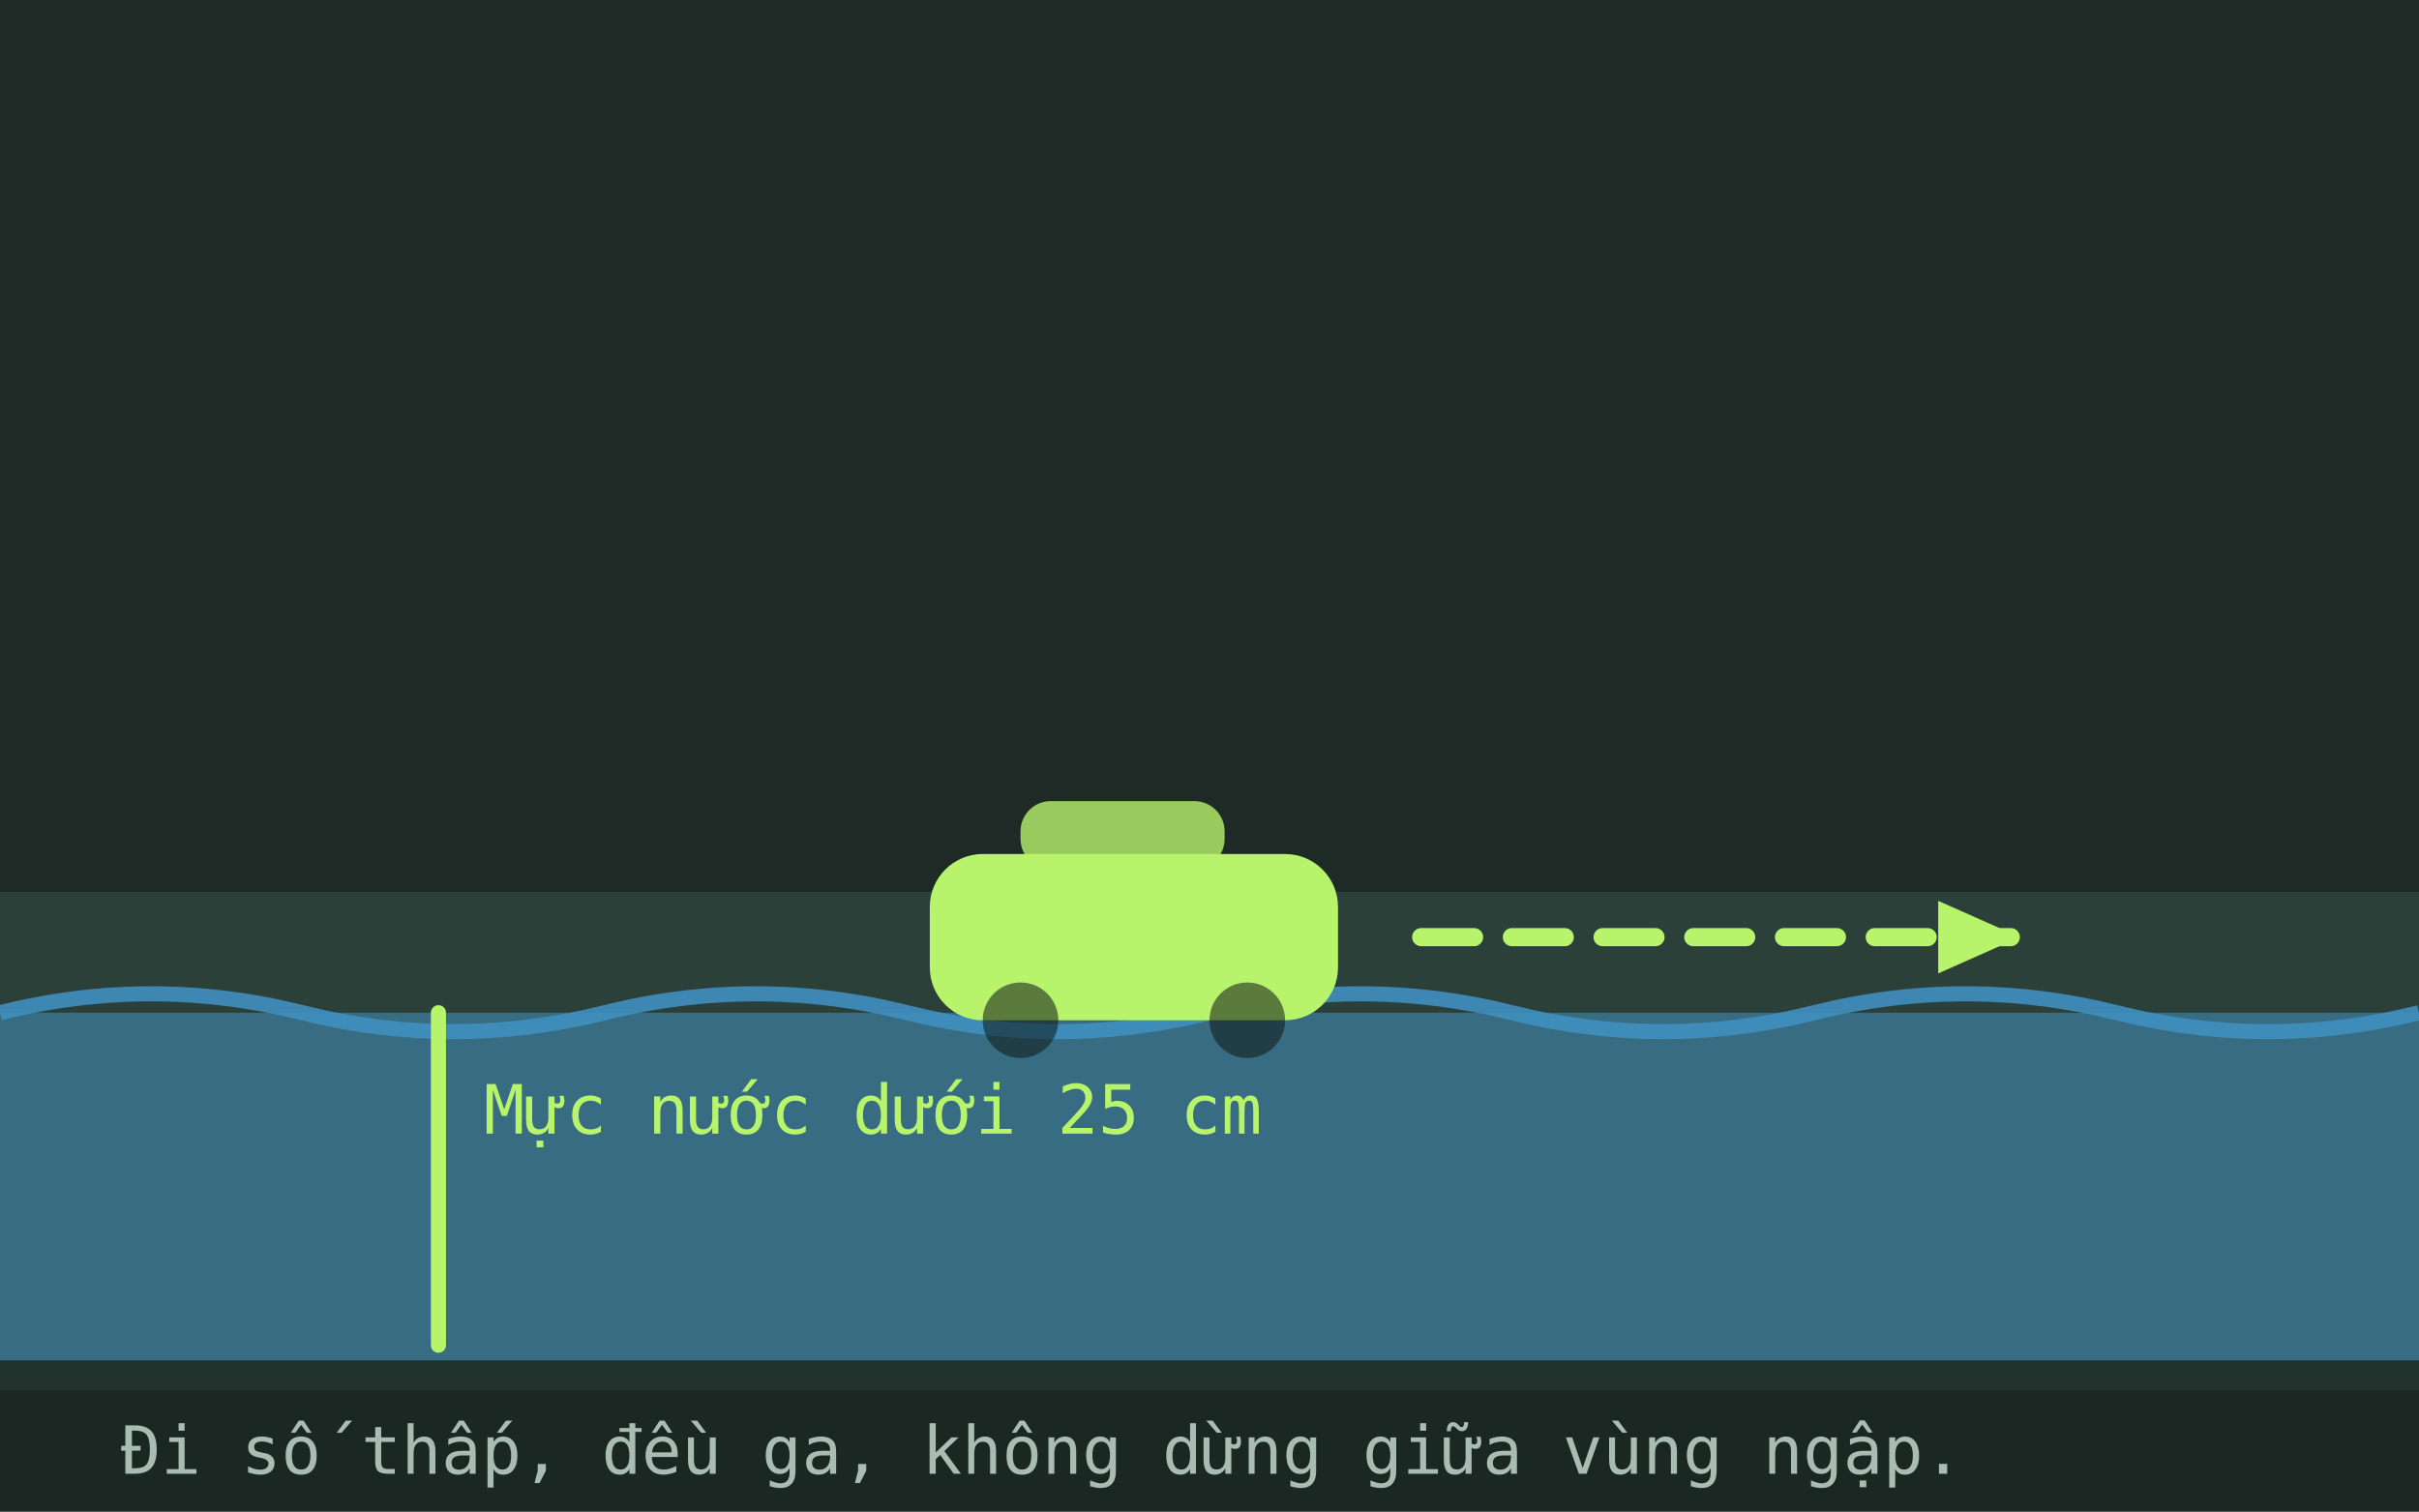
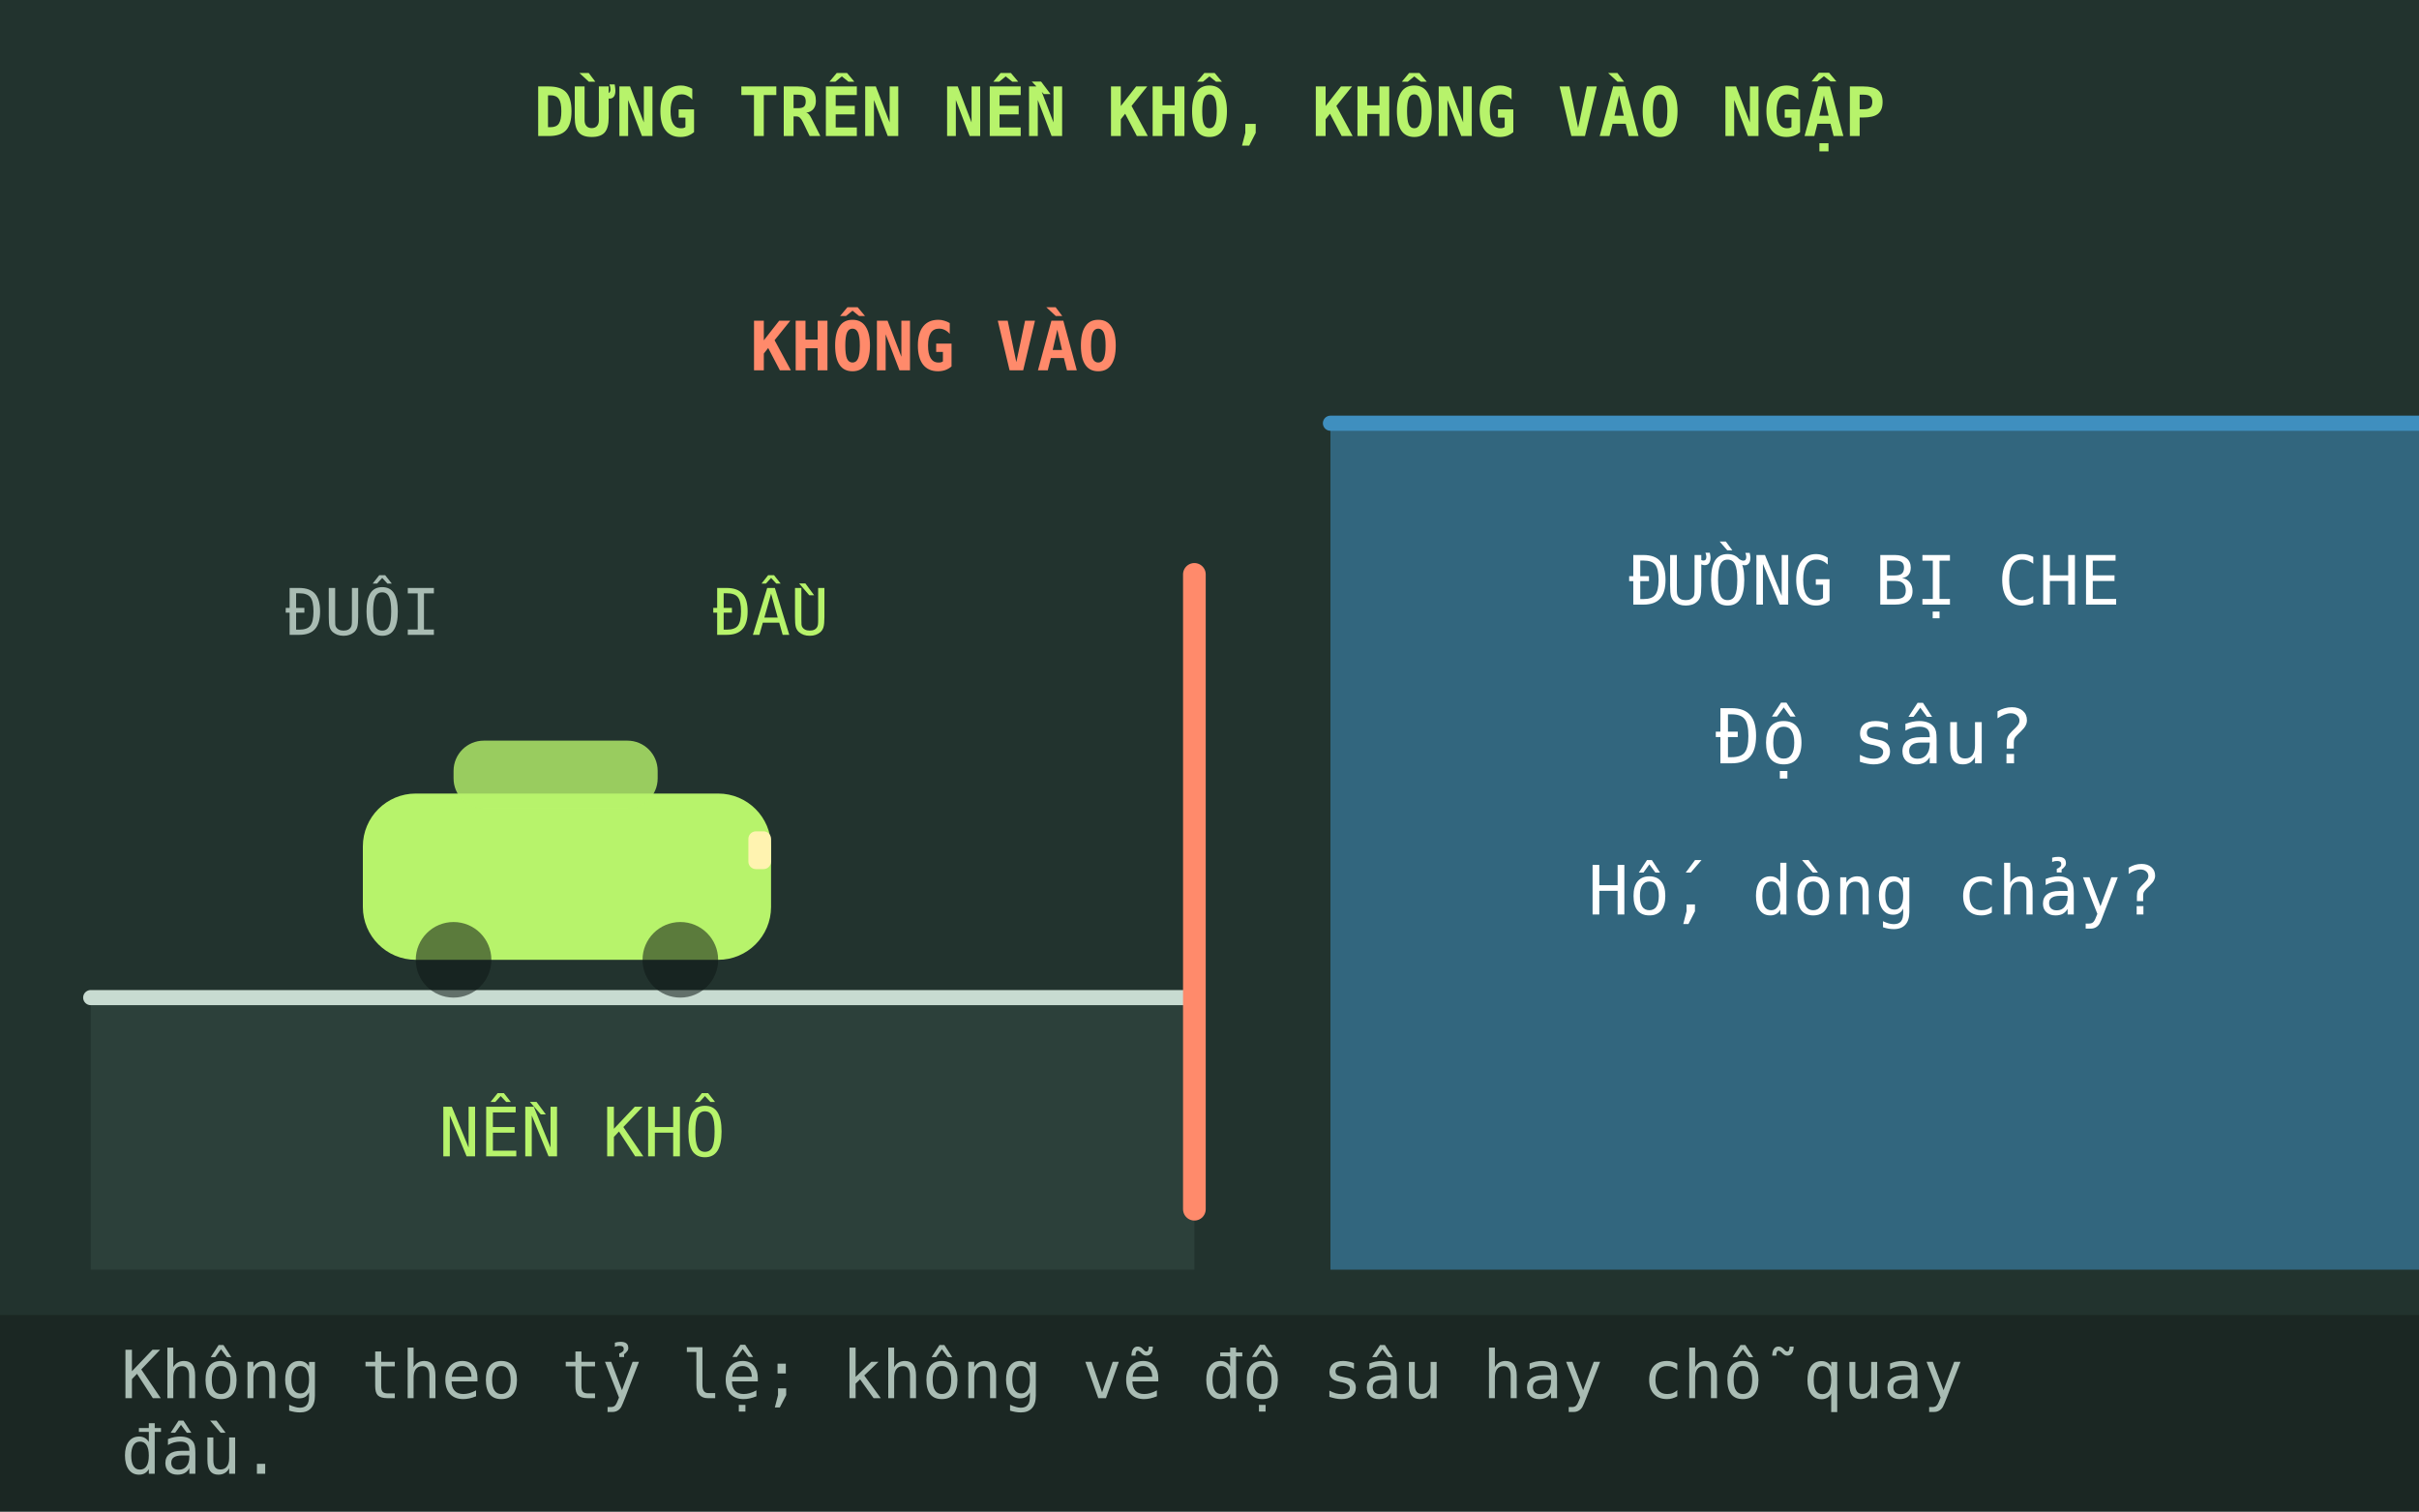
<svg xmlns="http://www.w3.org/2000/svg" viewBox="0 0 320 200" width="320" height="200" role="img" aria-labelledby="ttl">
  <defs>
    <marker id="tip" viewBox="0 0 10 10" refX="8" refY="5" markerWidth="5" markerHeight="5" orient="auto-start-reverse">
      <path d="M0 1L9 5L0 9Z" fill="#b7f36b" />
    </marker>
  </defs>
  <rect x="0" y="0" width="320" height="200" rx="0" fill="#22332e" />
-   <rect x="0" y="0" width="320" height="180" rx="0" fill="#1d2a26" />
-   <rect x="0" y="118" width="320" height="62" rx="0" fill="#2c403a" />
-   <rect x="0" y="134" width="320" height="46" rx="0" fill="#3f8fbf" opacity="0.55" />
-   <path d="M0 134q20 -5 40 0t40 0t40 0t40 0t40 0t40 0t40 0t40 0" stroke="#3f8fbf" stroke-width="2" fill="none" opacity=".9" />
-   <g transform="translate(150 124) rotate(0)">
-     <rect x="-27" y="-11" width="54" height="22" rx="7" fill="#b7f36b" />
-     <rect x="-15" y="-18" width="27" height="9" rx="4" fill="#b7f36b" opacity=".8" />
-     <circle cx="-15" cy="11" r="5" fill="#0e1715" opacity=".55" />
-     <circle cx="15" cy="11" r="5" fill="#0e1715" opacity=".55" />
+   <text x="160" y="18" font-family="DM Mono, ui-monospace, monospace" font-size="9" font-weight="700" fill="#b7f36b" text-anchor="middle">DỪNG TRÊN NỀN KHÔ, KHÔNG VÀO NGẬP</text>
+   <g id="flood-unknown-water">
+     <rect x="176" y="56" width="144" height="112" rx="0" fill="#3f8fbf" opacity="0.55" />
+     <path d="M176 56L320 56" stroke="#3f8fbf" stroke-width="2" stroke-linecap="round" />
+     <text x="248" y="80" font-family="DM Mono, ui-monospace, monospace" font-size="9" font-weight="500" fill="#ffffff" text-anchor="middle">ĐƯỜNG BỊ CHE</text>
+     <text x="248" y="101" font-family="DM Mono, ui-monospace, monospace" font-size="10" font-weight="500" fill="#ffffff" text-anchor="middle">Độ sâu?</text>
+     <text x="248" y="121" font-family="DM Mono, ui-monospace, monospace" font-size="9" font-weight="500" fill="#ffffff" text-anchor="middle">Hố, dòng chảy?</text>
  </g>
-   <path d="M58 134L58 178" stroke="#b7f36b" stroke-width="2" stroke-linecap="round" />
-   <text x="64" y="150" font-family="DM Mono, ui-monospace, monospace" font-size="9" font-weight="500" fill="#b7f36b" text-anchor="start">Mực nước dưới 25 cm</text>
-   <path d="M188 124L266 124" fill="none" stroke="#b7f36b" stroke-width="2.4" stroke-dasharray="7 5" stroke-linecap="round" marker-end="url(#tip)" />
-   <rect x="0" y="184" width="320" height="16" rx="0" fill="#1a2622" opacity="0.92" />
-   <text x="16" y="195" font-family="DM Mono, ui-monospace, monospace" font-size="8.8" font-weight="500" fill="#a9bcb3" text-anchor="start">Đi số thấp, đều ga, không dừng giữa vùng ngập.</text>
+   <g id="flood-dry-road">
+     <rect x="12" y="132" width="146" height="36" rx="0" fill="#2c403a" />
+     <path d="M12 132L158 132" stroke="#c8dbd1" stroke-width="2" stroke-linecap="round" />
+     <text x="77" y="153" font-family="DM Mono, ui-monospace, monospace" font-size="9" font-weight="500" fill="#b7f36b" text-anchor="middle">NỀN KHÔ</text>
+   </g>
+   <g id="flood-stationary-car">
+     <g transform="translate(75 116) rotate(0)">
+       <rect x="-27" y="-11" width="54" height="22" rx="7" fill="#b7f36b" />
+       <rect x="-15" y="-18" width="27" height="9" rx="4" fill="#b7f36b" opacity=".8" />
+       <circle cx="-15" cy="11" r="5" fill="#0e1715" opacity=".55" />
+       <circle cx="15" cy="11" r="5" fill="#0e1715" opacity=".55" />
+     </g>
+   </g>
+   <rect x="99" y="110" width="3" height="5" rx="1" fill="#fff3b0" />
+   <text x="48" y="84" font-family="DM Mono, ui-monospace, monospace" font-size="8.5" font-weight="500" fill="#a9bcb3" text-anchor="middle">ĐUÔI</text>
+   <text x="102" y="84" font-family="DM Mono, ui-monospace, monospace" font-size="8.5" font-weight="500" fill="#b7f36b" text-anchor="middle">ĐẦU</text>
+   <g id="flood-no-entry-boundary">
+     <path d="M158 76L158 160" stroke="#ff8a6b" stroke-width="3" stroke-linecap="round" />
+     <text x="148" y="49" font-family="DM Mono, ui-monospace, monospace" font-size="9" font-weight="700" fill="#ff8a6b" text-anchor="end">KHÔNG VÀO</text>
+   </g>
+   <rect x="0" y="174" width="320" height="26" rx="0" fill="#1a2622" opacity="0.92" />
+   <text x="16" y="185" font-family="DM Mono, ui-monospace, monospace" font-size="8.8" font-weight="500" fill="#a9bcb3" text-anchor="start">Không theo tỷ lệ; không vẽ độ sâu hay chỗ quay</text>
+   <text x="16" y="195" font-family="DM Mono, ui-monospace, monospace" font-size="8.8" font-weight="500" fill="#a9bcb3" text-anchor="start">đầu.</text>
</svg>
